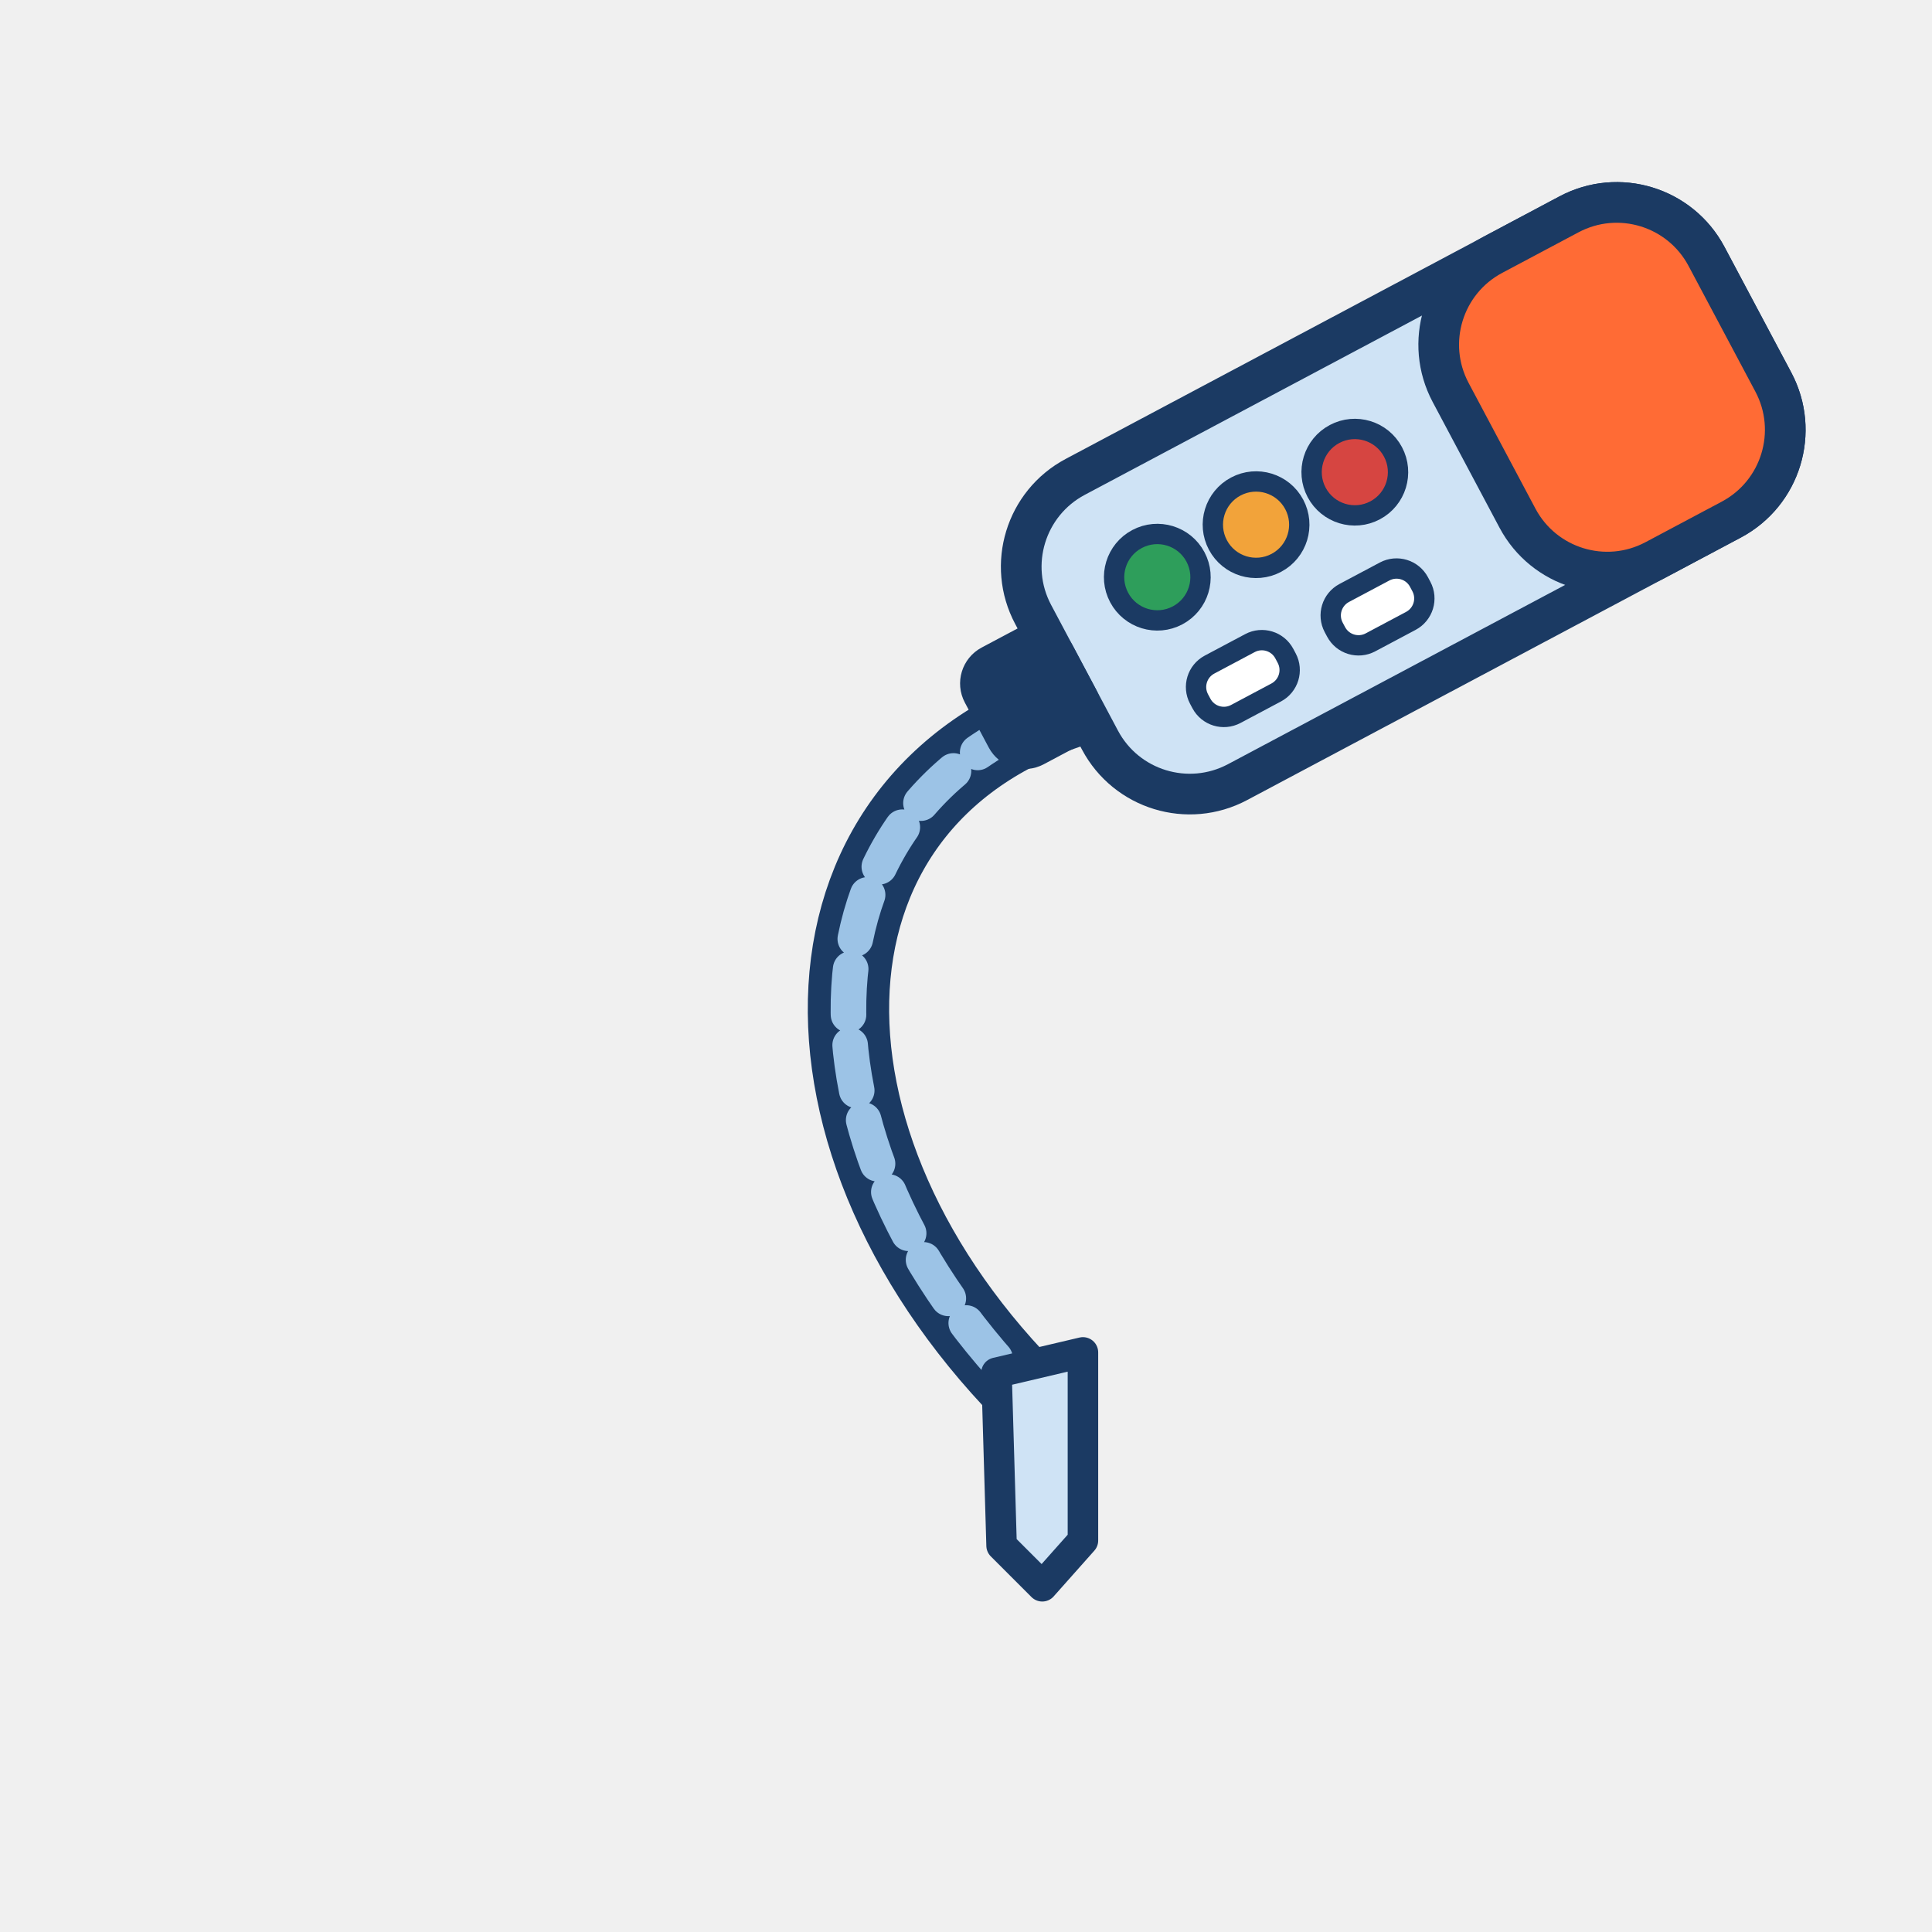
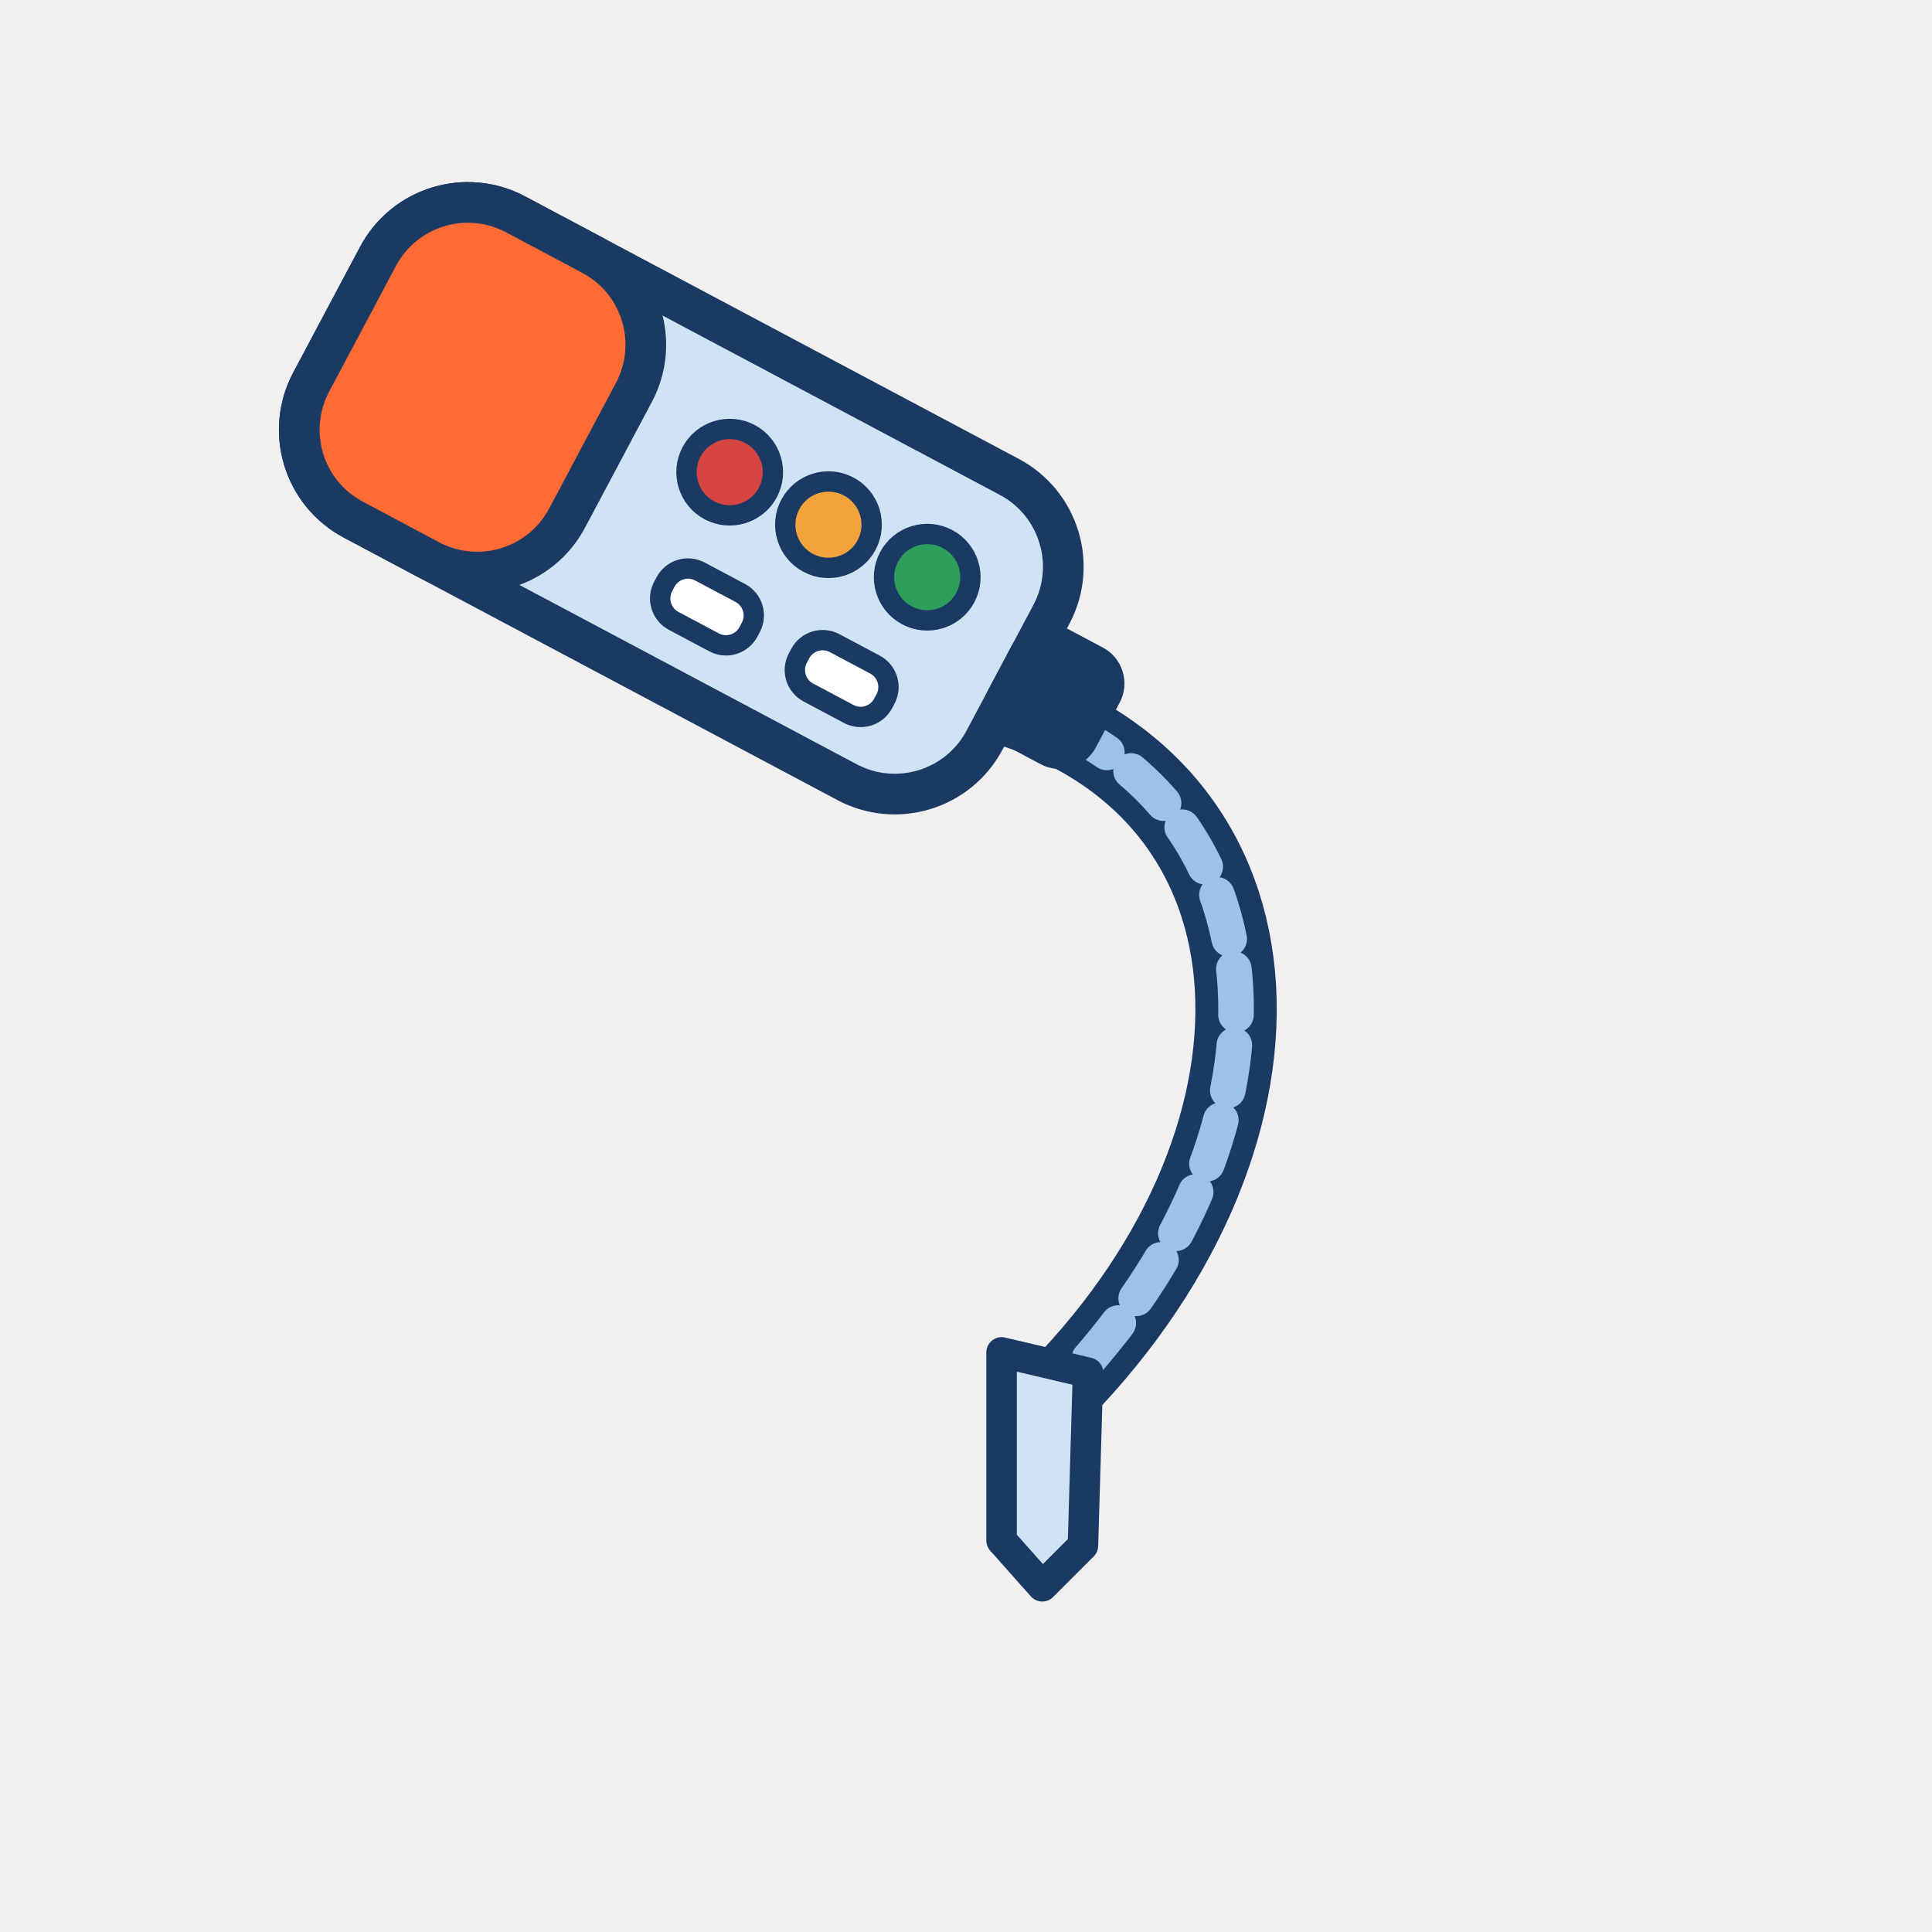
<svg xmlns="http://www.w3.org/2000/svg" viewBox="-20.0 -22.0 38.0 38.0" width="38" height="38">
-   <g stroke="#1b3a63" stroke-linejoin="round" stroke-linecap="round">
-     <path d="M1.4,-8.2 C-4.6,-6.5 -4.8,0.5 0.4,5.6" fill="none" stroke-width="1.6" />
-     <path d="M1.4,-8.2 C-4.6,-6.5 -4.8,0.5 0.4,5.6" fill="none" stroke="#9cc3e6" stroke-width="0.7" stroke-dasharray="0.9 0.6" />
-     <path d="M-0.4,5 L1.3,4.6 L1.3,8.3 L0.5,9.2 L-0.3,8.4 Z" fill="#cfe3f5" stroke-width="0.6" />
-     <g transform="translate(7.6,-12.2) rotate(-28)">
-       <rect x="-7.5" y="-3.4" width="15" height="6.8" rx="2" fill="#cfe3f5" stroke-width="0.8" />
-       <rect x="1.8" y="-3.4" width="5.7" height="6.8" rx="2" fill="#ff6b35" stroke-width="0.8" />
-       <circle cx="-5" cy="-0.9" r="0.85" fill="#2e9e5b" stroke-width="0.4" />
-       <circle cx="-2.8" cy="-0.9" r="0.85" fill="#f2a33a" stroke-width="0.4" />
-       <circle cx="-0.6" cy="-0.9" r="0.85" fill="#d64541" stroke-width="0.4" />
-       <rect x="-5.4" y="1.1" width="1.9" height="1.1" rx="0.5" fill="#ffffff" stroke-width="0.4" />
-       <rect x="-2.4" y="1.1" width="1.9" height="1.1" rx="0.5" fill="#ffffff" stroke-width="0.4" />
-       <rect x="-9.3" y="-1.1" width="2" height="2.2" rx="0.6" fill="#1b3a63" stroke-width="0.4" />
+   <g transform="translate(1,0) scale(-1,1)">
+     <g stroke="#1b3a63" stroke-linejoin="round" stroke-linecap="round">
+       <path d="M1.4,-8.2 C-4.6,-6.5 -4.8,0.5 0.4,5.6" fill="none" stroke-width="1.6" />
+       <path d="M1.4,-8.2 C-4.6,-6.5 -4.8,0.5 0.4,5.6" fill="none" stroke="#9cc3e6" stroke-width="0.7" stroke-dasharray="0.9 0.6" />
+       <path d="M-0.4,5 L1.3,4.6 L1.3,8.3 L0.5,9.2 L-0.3,8.4 Z" fill="#cfe3f5" stroke-width="0.6" />
+       <g transform="translate(7.6,-12.2) rotate(-28)">
+         <rect x="-7.5" y="-3.4" width="15" height="6.8" rx="2" fill="#cfe3f5" stroke-width="0.8" />
+         <rect x="1.8" y="-3.4" width="5.7" height="6.8" rx="2" fill="#ff6b35" stroke-width="0.8" />
+         <circle cx="-5" cy="-0.9" r="0.85" fill="#2e9e5b" stroke-width="0.4" />
+         <circle cx="-2.8" cy="-0.9" r="0.85" fill="#f2a33a" stroke-width="0.4" />
+         <circle cx="-0.6" cy="-0.9" r="0.85" fill="#d64541" stroke-width="0.4" />
+         <rect x="-5.4" y="1.1" width="1.9" height="1.1" rx="0.5" fill="#ffffff" stroke-width="0.4" />
+         <rect x="-2.4" y="1.1" width="1.9" height="1.1" rx="0.5" fill="#ffffff" stroke-width="0.4" />
+         <rect x="-9.3" y="-1.1" width="2" height="2.2" rx="0.6" fill="#1b3a63" stroke-width="0.4" />
+       </g>
    </g>
  </g>
</svg>
